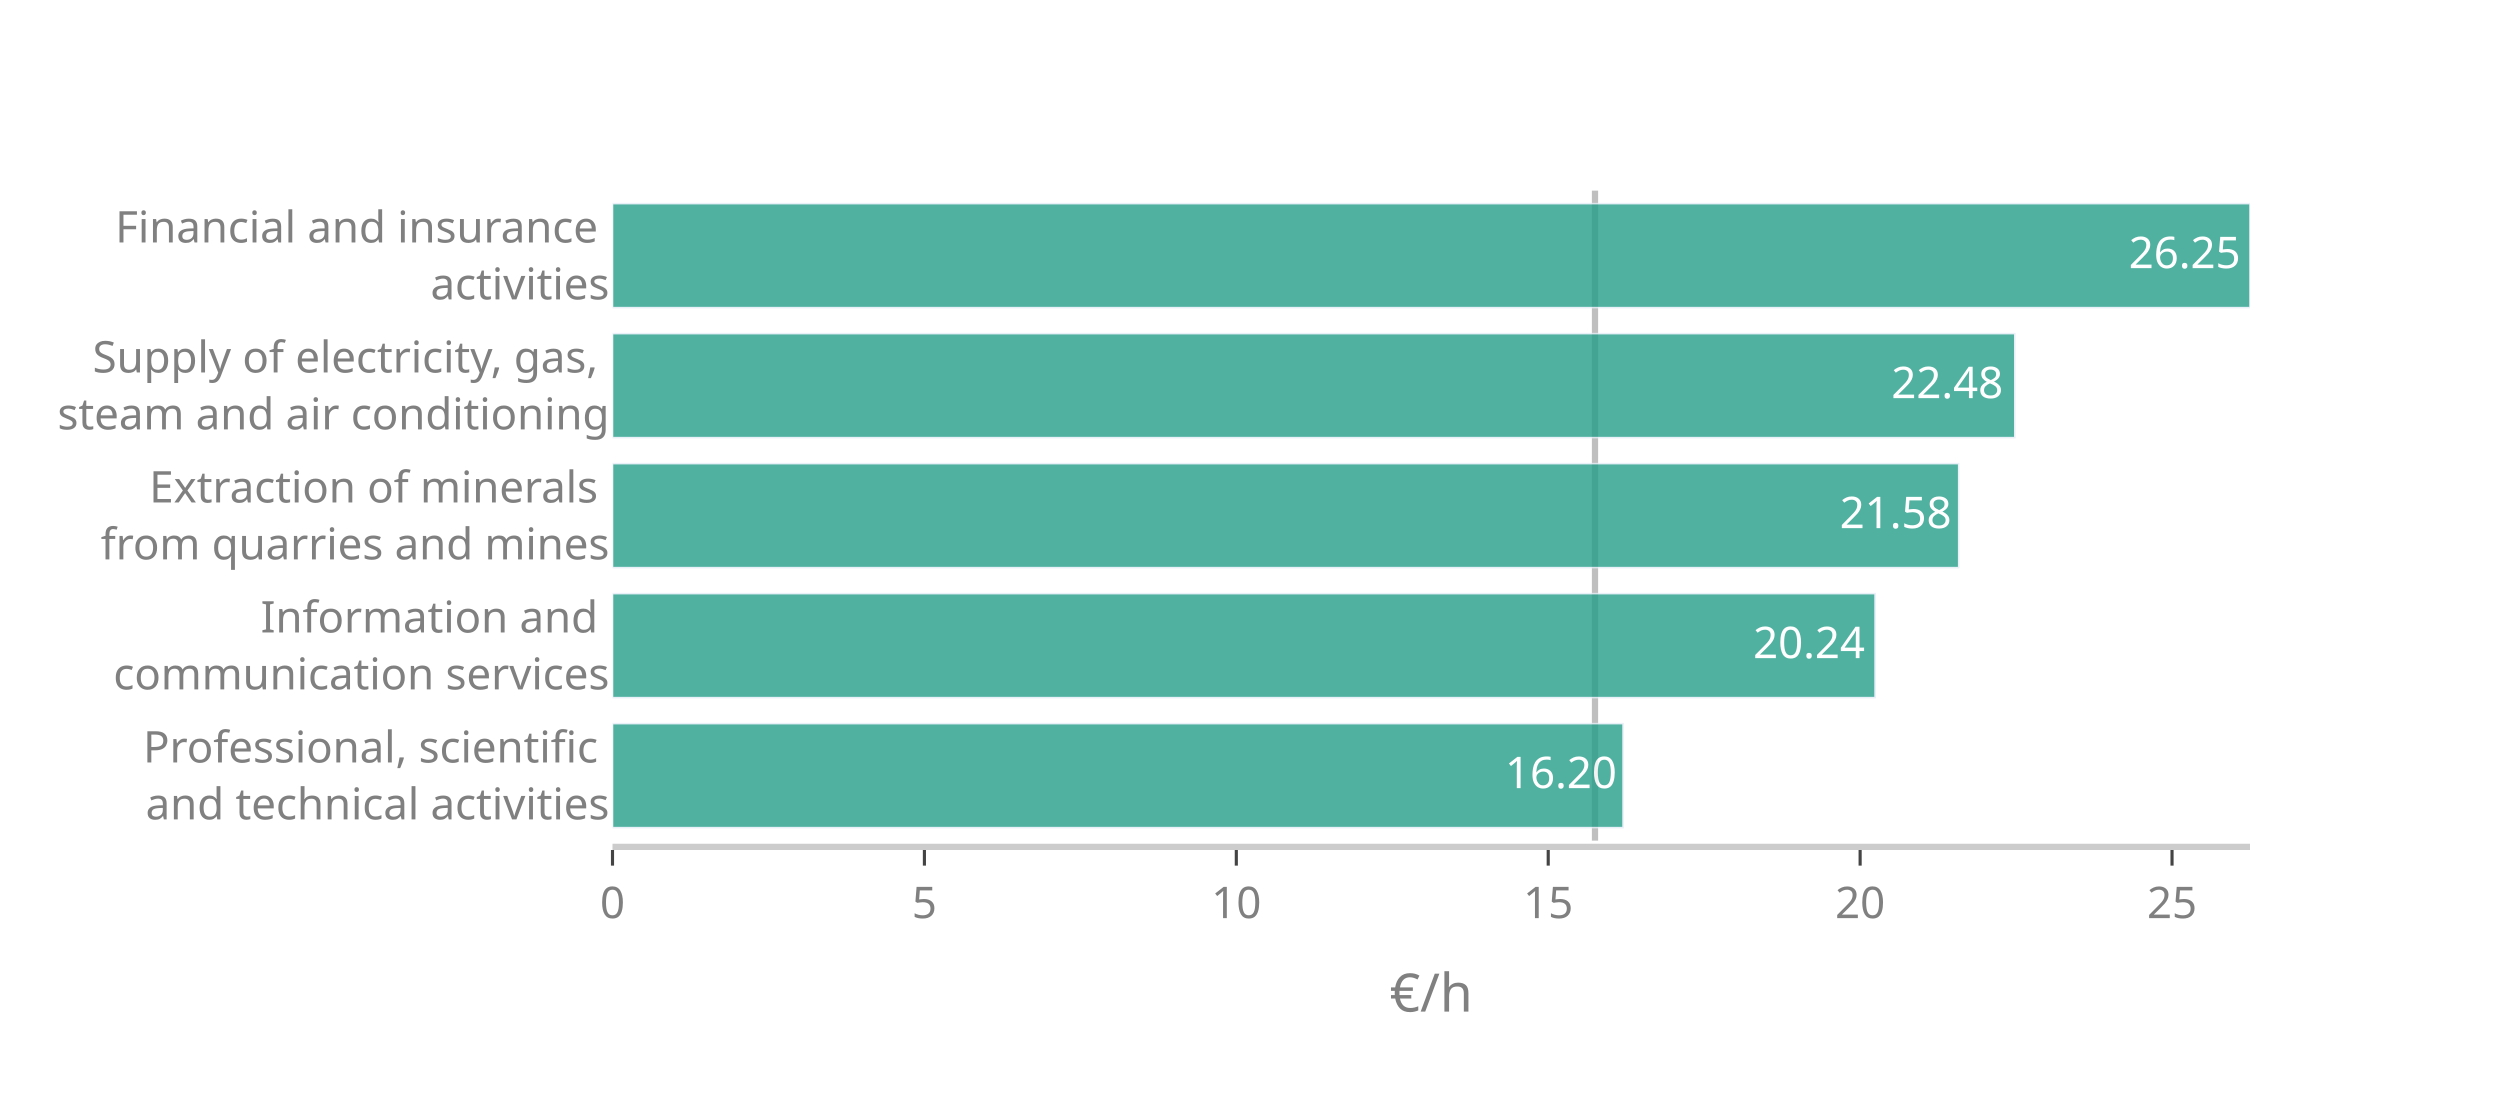
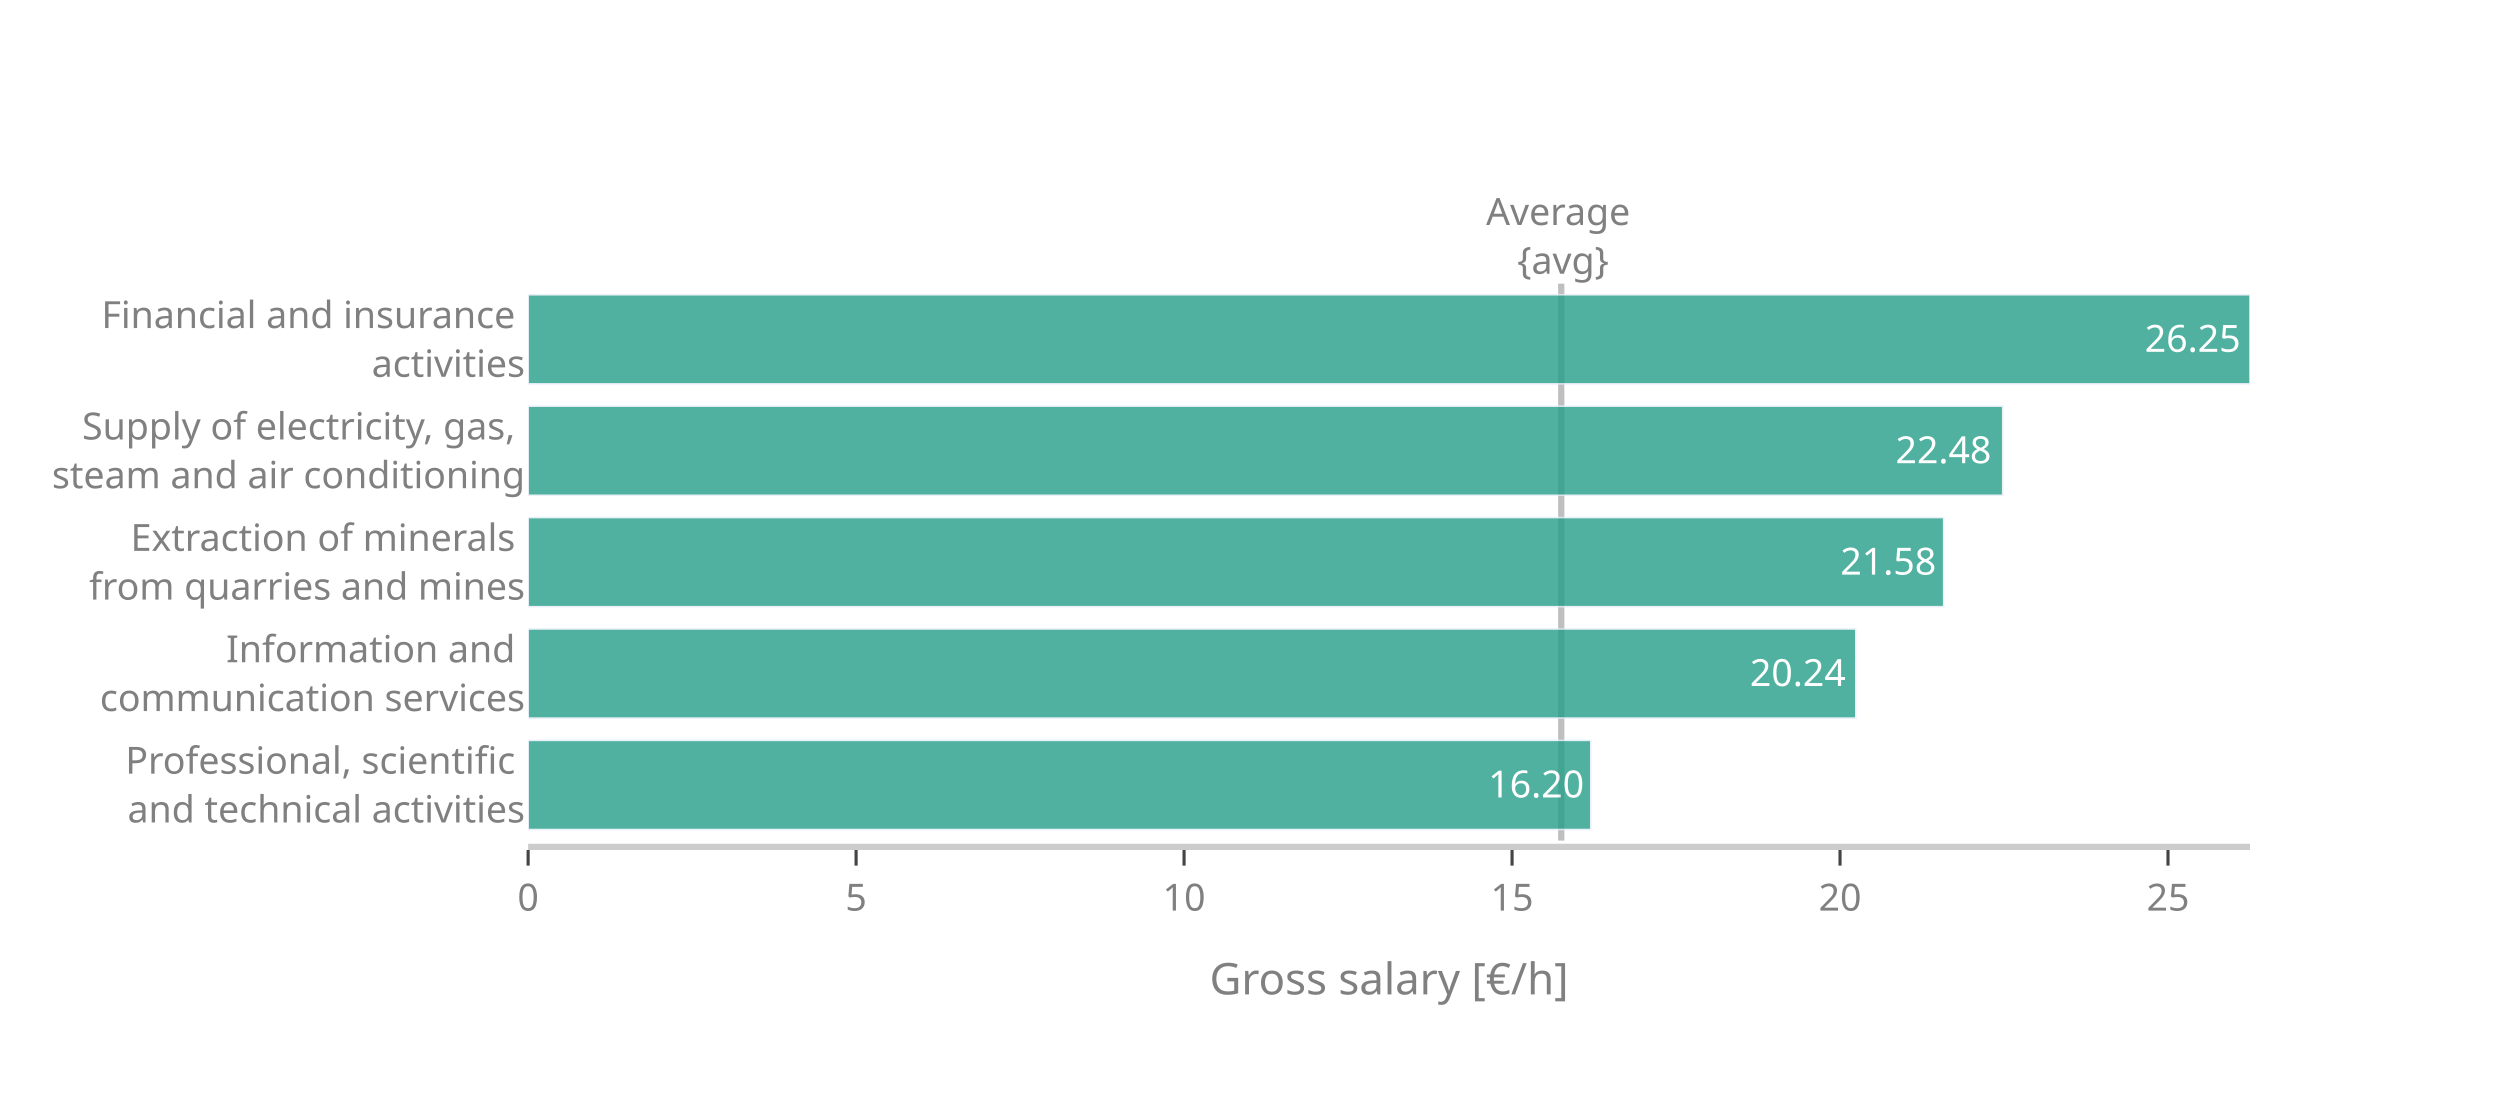
<svg xmlns="http://www.w3.org/2000/svg" class="main-svg" width="800" height="350" style="" viewBox="0 0 800 350">
  <rect x="0" y="0" width="800" height="350" style="fill: rgb(255, 255, 255); fill-opacity: 1;" />
-   <defs id="defs-5df5b4">
+   <defs id="defs-5065fd">
    <g class="clips">
-       <clipPath id="clip5df5b4xyplot" class="plotclip">
-         <rect width="524" height="210" />
+       <clipPath id="clip5065fdxyplot" class="plotclip">
+         <rect width="551" height="210" />
      </clipPath>
-       <clipPath class="axesclip" id="clip5df5b4x">
-         <rect x="196" y="0" width="524" height="350" />
+       <clipPath class="axesclip" id="clip5065fdx">
+         <rect x="169" y="0" width="551" height="350" />
      </clipPath>
-       <clipPath class="axesclip" id="clip5df5b4y">
+       <clipPath class="axesclip" id="clip5065fdy">
        <rect x="0" y="60" width="800" height="210" />
      </clipPath>
-       <clipPath class="axesclip" id="clip5df5b4xy">
-         <rect x="196" y="60" width="524" height="210" />
+       <clipPath class="axesclip" id="clip5065fdxy">
+         <rect x="169" y="60" width="551" height="210" />
      </clipPath>
    </g>
    <g class="gradients" />
    <g class="patterns" />
  </defs>
  <g class="bglayer" />
  <g class="layer-below">
    <g class="imagelayer" />
    <g class="shapelayer" />
  </g>
  <g class="cartesianlayer">
    <g class="subplot xy">
      <g class="layer-subplot">
        <g class="shapelayer">
-           <path data-index="0" fill-rule="evenodd" d="M510.4,269L510.4,61" clip-path="url(#clip5df5b4xy)" style="opacity: 0.5; stroke: rgb(128, 128, 128); stroke-opacity: 1; fill: rgb(0, 0, 0); fill-opacity: 0; stroke-width: 2px;" />
+           <path data-index="0" fill-rule="evenodd" d="M499.6,269L499.6,90.76" clip-path="url(#clip5065fdxy)" style="opacity: 0.5; stroke: rgb(128, 128, 128); stroke-opacity: 1; fill: rgb(0, 0, 0); fill-opacity: 0; stroke-width: 2px;" />
        </g>
        <g class="imagelayer" />
      </g>
      <g class="gridlayer">
        <g class="x">
-           <path class="xgrid crisp" transform="translate(295.81,0)" d="M0,60v210" style="stroke: rgb(255, 255, 255); stroke-opacity: 1; stroke-width: 1px;" />
-           <path class="xgrid crisp" transform="translate(395.62,0)" d="M0,60v210" style="stroke: rgb(255, 255, 255); stroke-opacity: 1; stroke-width: 1px;" />
-           <path class="xgrid crisp" transform="translate(495.43,0)" d="M0,60v210" style="stroke: rgb(255, 255, 255); stroke-opacity: 1; stroke-width: 1px;" />
-           <path class="xgrid crisp" transform="translate(595.24,0)" d="M0,60v210" style="stroke: rgb(255, 255, 255); stroke-opacity: 1; stroke-width: 1px;" />
-           <path class="xgrid crisp" transform="translate(695.05,0)" d="M0,60v210" style="stroke: rgb(255, 255, 255); stroke-opacity: 1; stroke-width: 1px;" />
+           <path class="xgrid crisp" transform="translate(273.95,0)" d="M0,60v210" style="stroke: rgb(255, 255, 255); stroke-opacity: 1; stroke-width: 1px;" />
+           <path class="xgrid crisp" transform="translate(378.9,0)" d="M0,60v210" style="stroke: rgb(255, 255, 255); stroke-opacity: 1; stroke-width: 1px;" />
+           <path class="xgrid crisp" transform="translate(483.86,0)" d="M0,60v210" style="stroke: rgb(255, 255, 255); stroke-opacity: 1; stroke-width: 1px;" />
+           <path class="xgrid crisp" transform="translate(588.81,0)" d="M0,60v210" style="stroke: rgb(255, 255, 255); stroke-opacity: 1; stroke-width: 1px;" />
+           <path class="xgrid crisp" transform="translate(693.76,0)" d="M0,60v210" style="stroke: rgb(255, 255, 255); stroke-opacity: 1; stroke-width: 1px;" />
        </g>
        <g class="y" />
      </g>
      <g class="zerolinelayer">
-         <path class="xzl zl crisp" transform="translate(196,0)" d="M0,60v210" style="stroke: rgb(255, 255, 255); stroke-opacity: 1; stroke-width: 2px;" />
+         <path class="xzl zl crisp" transform="translate(169,0)" d="M0,60v210" style="stroke: rgb(255, 255, 255); stroke-opacity: 1; stroke-width: 2px;" />
      </g>
      <path class="xlines-below" />
      <path class="ylines-below" />
      <g class="overlines-below" />
      <g class="xaxislayer-below" />
      <g class="yaxislayer-below" />
      <g class="overaxes-below" />
-       <g class="plot" transform="translate(196,60)" clip-path="url(#clip5df5b4xyplot)">
+       <g class="plot" transform="translate(169,60)" clip-path="url(#clip5065fdxyplot)">
        <g class="barlayer mlayer">
          <g class="trace bars" style="opacity: 0.8;">
            <g class="points">
              <g class="point">
-                 <path d="M0,204.84V171.56H323.38V204.84Z" style="vector-effect: non-scaling-stroke; opacity: 1; stroke-width: 0.5px; fill: rgb(36, 158, 137); fill-opacity: 1; stroke: rgb(229, 236, 246); stroke-opacity: 1;" />
-                 <text class="bartext bartext-inside" text-anchor="middle" data-notex="1" x="0" y="0" style="font-family: Bahnschrift; font-size: 14px; fill: rgb(255, 255, 255); fill-opacity: 1; white-space: pre;" transform="translate(303.505,192.2)">16.20 </text>
+                 <path d="M0,205.44V176.92H340.05V205.44Z" style="vector-effect: non-scaling-stroke; opacity: 1; stroke-width: 0.5px; fill: rgb(36, 158, 137); fill-opacity: 1; stroke: rgb(229, 236, 246); stroke-opacity: 1;" />
+                 <text class="bartext bartext-inside" text-anchor="middle" data-notex="1" x="0" y="0" style="font-family: 'Bahnschrift Light'; font-size: 12px; fill: rgb(255, 255, 255); fill-opacity: 1; white-space: pre;" transform="translate(322.5813,195.18)">16.20 </text>
              </g>
              <g class="point">
-                 <path d="M0,163.24V129.96H404.03V163.24Z" style="vector-effect: non-scaling-stroke; opacity: 1; stroke-width: 0.5px; fill: rgb(36, 158, 137); fill-opacity: 1; stroke: rgb(229, 236, 246); stroke-opacity: 1;" />
-                 <text class="bartext bartext-inside" text-anchor="middle" data-notex="1" x="0" y="0" style="font-family: Bahnschrift; font-size: 14px; fill: rgb(255, 255, 255); fill-opacity: 1; white-space: pre;" transform="translate(382.8894,150.6)">20.24 </text>
+                 <path d="M0,169.79V141.27H424.85V169.79Z" style="vector-effect: non-scaling-stroke; opacity: 1; stroke-width: 0.5px; fill: rgb(36, 158, 137); fill-opacity: 1; stroke: rgb(229, 236, 246); stroke-opacity: 1;" />
+                 <text class="bartext bartext-inside" text-anchor="middle" data-notex="1" x="0" y="0" style="font-family: 'Bahnschrift Light'; font-size: 12px; fill: rgb(255, 255, 255); fill-opacity: 1; white-space: pre;" transform="translate(406.3031,159.53)">20.24 </text>
              </g>
              <g class="point">
-                 <path d="M0,121.64V88.36H430.78V121.64Z" style="vector-effect: non-scaling-stroke; opacity: 1; stroke-width: 0.5px; fill: rgb(36, 158, 137); fill-opacity: 1; stroke: rgb(229, 236, 246); stroke-opacity: 1;" />
-                 <text class="bartext bartext-inside" text-anchor="middle" data-notex="1" x="0" y="0" style="font-family: Bahnschrift; font-size: 14px; fill: rgb(255, 255, 255); fill-opacity: 1; white-space: pre;" transform="translate(410.6081,109)">21.58 </text>
+                 <path d="M0,134.14V105.62H452.97V134.14Z" style="vector-effect: non-scaling-stroke; opacity: 1; stroke-width: 0.5px; fill: rgb(36, 158, 137); fill-opacity: 1; stroke: rgb(229, 236, 246); stroke-opacity: 1;" />
+                 <text class="bartext bartext-inside" text-anchor="middle" data-notex="1" x="0" y="0" style="font-family: 'Bahnschrift Light'; font-size: 12px; fill: rgb(255, 255, 255); fill-opacity: 1; white-space: pre;" transform="translate(435.2513,123.88)">21.58 </text>
              </g>
              <g class="point">
-                 <path d="M0,80.04V46.76H448.74V80.04Z" style="vector-effect: non-scaling-stroke; opacity: 1; stroke-width: 0.5px; fill: rgb(36, 158, 137); fill-opacity: 1; stroke: rgb(229, 236, 246); stroke-opacity: 1;" />
-                 <text class="bartext bartext-inside" text-anchor="middle" data-notex="1" x="0" y="0" style="font-family: Bahnschrift; font-size: 14px; fill: rgb(255, 255, 255); fill-opacity: 1; white-space: pre;" transform="translate(427.115,67.4)">22.48 </text>
+                 <path d="M0,98.49V69.97H471.87V98.49Z" style="vector-effect: non-scaling-stroke; opacity: 1; stroke-width: 0.5px; fill: rgb(36, 158, 137); fill-opacity: 1; stroke: rgb(229, 236, 246); stroke-opacity: 1;" />
+                 <text class="bartext bartext-inside" text-anchor="middle" data-notex="1" x="0" y="0" style="font-family: 'Bahnschrift Light'; font-size: 12px; fill: rgb(255, 255, 255); fill-opacity: 1; white-space: pre;" transform="translate(452.9013,88.23)">22.48 </text>
              </g>
              <g class="point">
-                 <path d="M0,38.44V5.16H524V38.44Z" style="vector-effect: non-scaling-stroke; opacity: 1; stroke-width: 0.5px; fill: rgb(36, 158, 137); fill-opacity: 1; stroke: rgb(229, 236, 246); stroke-opacity: 1;" />
-                 <text class="bartext bartext-inside" text-anchor="middle" data-notex="1" x="0" y="0" style="font-family: Bahnschrift; font-size: 14px; fill: rgb(255, 255, 255); fill-opacity: 1; white-space: pre;" transform="translate(503.0938,25.8)">26.25 </text>
+                 <path d="M0,62.84V34.32H551V62.84Z" style="vector-effect: non-scaling-stroke; opacity: 1; stroke-width: 0.5px; fill: rgb(36, 158, 137); fill-opacity: 1; stroke: rgb(229, 236, 246); stroke-opacity: 1;" />
+                 <text class="bartext bartext-inside" text-anchor="middle" data-notex="1" x="0" y="0" style="font-family: 'Bahnschrift Light'; font-size: 12px; fill: rgb(255, 255, 255); fill-opacity: 1; white-space: pre;" transform="translate(532.6562,52.58)">26.25 </text>
              </g>
            </g>
          </g>
        </g>
      </g>
      <g class="overplot" />
-       <path class="xlines-above crisp" d="M196,271H720" style="fill: none; stroke-width: 2px; stroke: rgb(204, 204, 204); stroke-opacity: 1;" />
+       <path class="xlines-above crisp" d="M169,271H720" style="fill: none; stroke-width: 2px; stroke: rgb(204, 204, 204); stroke-opacity: 1;" />
      <path class="ylines-above crisp" d="M0,0" style="fill: none;" />
      <g class="overlines-above" />
      <g class="xaxislayer-above">
-         <path class="xtick ticks crisp" d="M0,272v5" transform="translate(196,0)" style="stroke: rgb(68, 68, 68); stroke-opacity: 1; stroke-width: 1px;" />
-         <path class="xtick ticks crisp" d="M0,272v5" transform="translate(295.81,0)" style="stroke: rgb(68, 68, 68); stroke-opacity: 1; stroke-width: 1px;" />
-         <path class="xtick ticks crisp" d="M0,272v5" transform="translate(395.62,0)" style="stroke: rgb(68, 68, 68); stroke-opacity: 1; stroke-width: 1px;" />
-         <path class="xtick ticks crisp" d="M0,272v5" transform="translate(495.43,0)" style="stroke: rgb(68, 68, 68); stroke-opacity: 1; stroke-width: 1px;" />
-         <path class="xtick ticks crisp" d="M0,272v5" transform="translate(595.24,0)" style="stroke: rgb(68, 68, 68); stroke-opacity: 1; stroke-width: 1px;" />
-         <path class="xtick ticks crisp" d="M0,272v5" transform="translate(695.05,0)" style="stroke: rgb(68, 68, 68); stroke-opacity: 1; stroke-width: 1px;" />
+         <path class="xtick ticks crisp" d="M0,272v5" transform="translate(169,0)" style="stroke: rgb(68, 68, 68); stroke-opacity: 1; stroke-width: 1px;" />
+         <path class="xtick ticks crisp" d="M0,272v5" transform="translate(273.95,0)" style="stroke: rgb(68, 68, 68); stroke-opacity: 1; stroke-width: 1px;" />
+         <path class="xtick ticks crisp" d="M0,272v5" transform="translate(378.9,0)" style="stroke: rgb(68, 68, 68); stroke-opacity: 1; stroke-width: 1px;" />
+         <path class="xtick ticks crisp" d="M0,272v5" transform="translate(483.86,0)" style="stroke: rgb(68, 68, 68); stroke-opacity: 1; stroke-width: 1px;" />
+         <path class="xtick ticks crisp" d="M0,272v5" transform="translate(588.81,0)" style="stroke: rgb(68, 68, 68); stroke-opacity: 1; stroke-width: 1px;" />
+         <path class="xtick ticks crisp" d="M0,272v5" transform="translate(693.76,0)" style="stroke: rgb(68, 68, 68); stroke-opacity: 1; stroke-width: 1px;" />
        <g class="xtick">
-           <text text-anchor="middle" x="0" y="293.8" transform="translate(196,0)" style="font-family: Bahnschrift; font-size: 14px; fill: rgb(128, 128, 128); fill-opacity: 1; white-space: pre; opacity: 1;">0</text>
+           <text text-anchor="middle" x="0" y="291.4" transform="translate(169,0)" style="font-family: 'Bahnschrift Light'; font-size: 12px; fill: rgb(128, 128, 128); fill-opacity: 1; white-space: pre; opacity: 1;">0</text>
        </g>
        <g class="xtick">
-           <text text-anchor="middle" x="0" y="293.8" style="font-family: Bahnschrift; font-size: 14px; fill: rgb(128, 128, 128); fill-opacity: 1; white-space: pre; opacity: 1;" transform="translate(295.81,0)">5</text>
+           <text text-anchor="middle" x="0" y="291.4" style="font-family: 'Bahnschrift Light'; font-size: 12px; fill: rgb(128, 128, 128); fill-opacity: 1; white-space: pre; opacity: 1;" transform="translate(273.95,0)">5</text>
        </g>
        <g class="xtick">
-           <text text-anchor="middle" x="0" y="293.8" style="font-family: Bahnschrift; font-size: 14px; fill: rgb(128, 128, 128); fill-opacity: 1; white-space: pre; opacity: 1;" transform="translate(395.62,0)">10</text>
+           <text text-anchor="middle" x="0" y="291.4" style="font-family: 'Bahnschrift Light'; font-size: 12px; fill: rgb(128, 128, 128); fill-opacity: 1; white-space: pre; opacity: 1;" transform="translate(378.9,0)">10</text>
        </g>
        <g class="xtick">
-           <text text-anchor="middle" x="0" y="293.8" style="font-family: Bahnschrift; font-size: 14px; fill: rgb(128, 128, 128); fill-opacity: 1; white-space: pre; opacity: 1;" transform="translate(495.43,0)">15</text>
+           <text text-anchor="middle" x="0" y="291.4" style="font-family: 'Bahnschrift Light'; font-size: 12px; fill: rgb(128, 128, 128); fill-opacity: 1; white-space: pre; opacity: 1;" transform="translate(483.86,0)">15</text>
        </g>
        <g class="xtick">
-           <text text-anchor="middle" x="0" y="293.8" style="font-family: Bahnschrift; font-size: 14px; fill: rgb(128, 128, 128); fill-opacity: 1; white-space: pre; opacity: 1;" transform="translate(595.24,0)">20</text>
+           <text text-anchor="middle" x="0" y="291.4" style="font-family: 'Bahnschrift Light'; font-size: 12px; fill: rgb(128, 128, 128); fill-opacity: 1; white-space: pre; opacity: 1;" transform="translate(588.81,0)">20</text>
        </g>
        <g class="xtick">
-           <text text-anchor="middle" x="0" y="293.8" style="font-family: Bahnschrift; font-size: 14px; fill: rgb(128, 128, 128); fill-opacity: 1; white-space: pre; opacity: 1;" transform="translate(695.05,0)">25</text>
+           <text text-anchor="middle" x="0" y="291.4" style="font-family: 'Bahnschrift Light'; font-size: 12px; fill: rgb(128, 128, 128); fill-opacity: 1; white-space: pre; opacity: 1;" transform="translate(693.76,0)">25</text>
        </g>
      </g>
      <g class="yaxislayer-above">
        <g class="ytick">
-           <text text-anchor="end" x="195" y="4.9" transform="translate(0,248.2)translate(0,-9.1)" style="font-family: Bahnschrift; font-size: 14px; fill: rgb(128, 128, 128); fill-opacity: 1; white-space: pre; opacity: 1;">
-             <tspan class="line" dy="0em" x="195" y="4.9">Professional, scientific  </tspan>
-             <tspan class="line" dy="1.3em" x="195" y="4.9">and technical activities  </tspan>
+           <text text-anchor="end" x="168" y="4.2" transform="translate(0,251.18)translate(0,-7.8)" style="font-family: 'Bahnschrift Light'; font-size: 12px; fill: rgb(128, 128, 128); fill-opacity: 1; white-space: pre; opacity: 1;">
+             <tspan class="line" dy="0em" x="168" y="4.2">Professional, scientific  </tspan>
+             <tspan class="line" dy="1.3em" x="168" y="4.2">and technical activities  </tspan>
          </text>
        </g>
        <g class="ytick">
-           <text text-anchor="end" x="195" y="4.9" transform="translate(0,206.6)translate(0,-9.1)" style="font-family: Bahnschrift; font-size: 14px; fill: rgb(128, 128, 128); fill-opacity: 1; white-space: pre; opacity: 1;">
-             <tspan class="line" dy="0em" x="195" y="4.9">Information and  </tspan>
-             <tspan class="line" dy="1.3em" x="195" y="4.9">      communication services  </tspan>
+           <text text-anchor="end" x="168" y="4.2" transform="translate(0,215.53)translate(0,-7.8)" style="font-family: 'Bahnschrift Light'; font-size: 12px; fill: rgb(128, 128, 128); fill-opacity: 1; white-space: pre; opacity: 1;">
+             <tspan class="line" dy="0em" x="168" y="4.2">Information and  </tspan>
+             <tspan class="line" dy="1.3em" x="168" y="4.2">      communication services  </tspan>
          </text>
        </g>
        <g class="ytick">
-           <text text-anchor="end" x="195" y="4.9" transform="translate(0,165)translate(0,-9.1)" style="font-family: Bahnschrift; font-size: 14px; fill: rgb(128, 128, 128); fill-opacity: 1; white-space: pre; opacity: 1;">
-             <tspan class="line" dy="0em" x="195" y="4.9">Extraction of minerals  </tspan>
-             <tspan class="line" dy="1.3em" x="195" y="4.9">from quarries and mines  </tspan>
+           <text text-anchor="end" x="168" y="4.2" transform="translate(0,179.88)translate(0,-7.8)" style="font-family: 'Bahnschrift Light'; font-size: 12px; fill: rgb(128, 128, 128); fill-opacity: 1; white-space: pre; opacity: 1;">
+             <tspan class="line" dy="0em" x="168" y="4.2">Extraction of minerals  </tspan>
+             <tspan class="line" dy="1.3em" x="168" y="4.2">from quarries and mines  </tspan>
          </text>
        </g>
        <g class="ytick">
-           <text text-anchor="end" x="195" y="4.9" transform="translate(0,123.4)translate(0,-9.1)" style="font-family: Bahnschrift; font-size: 14px; fill: rgb(128, 128, 128); fill-opacity: 1; white-space: pre; opacity: 1;">
-             <tspan class="line" dy="0em" x="195" y="4.9">Supply of electricity, gas,  </tspan>
-             <tspan class="line" dy="1.3em" x="195" y="4.9">steam and air conditioning  </tspan>
+           <text text-anchor="end" x="168" y="4.2" transform="translate(0,144.23)translate(0,-7.8)" style="font-family: 'Bahnschrift Light'; font-size: 12px; fill: rgb(128, 128, 128); fill-opacity: 1; white-space: pre; opacity: 1;">
+             <tspan class="line" dy="0em" x="168" y="4.2">Supply of electricity, gas,  </tspan>
+             <tspan class="line" dy="1.3em" x="168" y="4.2">steam and air conditioning  </tspan>
          </text>
        </g>
        <g class="ytick">
-           <text text-anchor="end" x="195" y="4.9" transform="translate(0,81.8)translate(0,-9.1)" style="font-family: Bahnschrift; font-size: 14px; fill: rgb(128, 128, 128); fill-opacity: 1; white-space: pre; opacity: 1;">
-             <tspan class="line" dy="0em" x="195" y="4.9">Financial and insurance  </tspan>
-             <tspan class="line" dy="1.3em" x="195" y="4.9">activities  </tspan>
+           <text text-anchor="end" x="168" y="4.2" transform="translate(0,108.58)translate(0,-7.8)" style="font-family: 'Bahnschrift Light'; font-size: 12px; fill: rgb(128, 128, 128); fill-opacity: 1; white-space: pre; opacity: 1;">
+             <tspan class="line" dy="0em" x="168" y="4.2">Financial and insurance  </tspan>
+             <tspan class="line" dy="1.3em" x="168" y="4.2">activities  </tspan>
          </text>
        </g>
      </g>
      <g class="overaxes-above" />
    </g>
  </g>
  <g class="polarlayer" />
  <g class="ternarylayer" />
  <g class="geolayer" />
  <g class="funnelarealayer" />
  <g class="pielayer" />
  <g class="iciclelayer" />
  <g class="treemaplayer" />
  <g class="sunburstlayer" />
  <g class="glimages" />
-   <defs id="topdefs-5df5b4">
+   <defs id="topdefs-5065fd">
    <g class="clips" />
  </defs>
  <g class="layer-above">
    <g class="imagelayer" />
    <g class="shapelayer" />
  </g>
  <g class="infolayer">
    <g class="g-gtitle" />
    <g class="g-xtitle">
-       <text class="xtitle" x="458" y="323.712" text-anchor="middle" style="font-family: Bahnschrift; font-size: 17px; fill: rgb(128, 128, 128); opacity: 1; font-weight: normal; white-space: pre;">€/h</text>
+       <text class="xtitle" x="444.5" y="318.206" text-anchor="middle" style="font-family: 'Bahnschrift Light'; font-size: 14px; fill: rgb(128, 128, 128); opacity: 1; font-weight: normal; white-space: pre;">Gross salary [€/h]</text>
    </g>
    <g class="g-ytitle" />
+     <g class="annotation" data-index="0" style="opacity: 1;">
+       <g class="annotation-text-g" transform="rotate(0,499.6,76.5)">
+         <g class="cursor-pointer" transform="translate(475,60)">
+           <rect class="bg" x="0.5" y="0.5" width="48" height="32" style="stroke-width: 1px; stroke: rgb(0, 0, 0); stroke-opacity: 0; fill: rgb(0, 0, 0); fill-opacity: 0;" />
+           <text class="annotation-text" text-anchor="middle" x="25.172" y="12" style="font-family: 'Bahnschrift Light'; font-size: 12px; fill: rgb(128, 128, 128); fill-opacity: 1; white-space: pre;">
+             <tspan class="line" dy="0em" x="25.172" y="12">Average</tspan>
+             <tspan class="line" dy="1.3em" x="25.172" y="12">{avg}</tspan>
+           </text>
+         </g>
+       </g>
+     </g>
  </g>
</svg>
